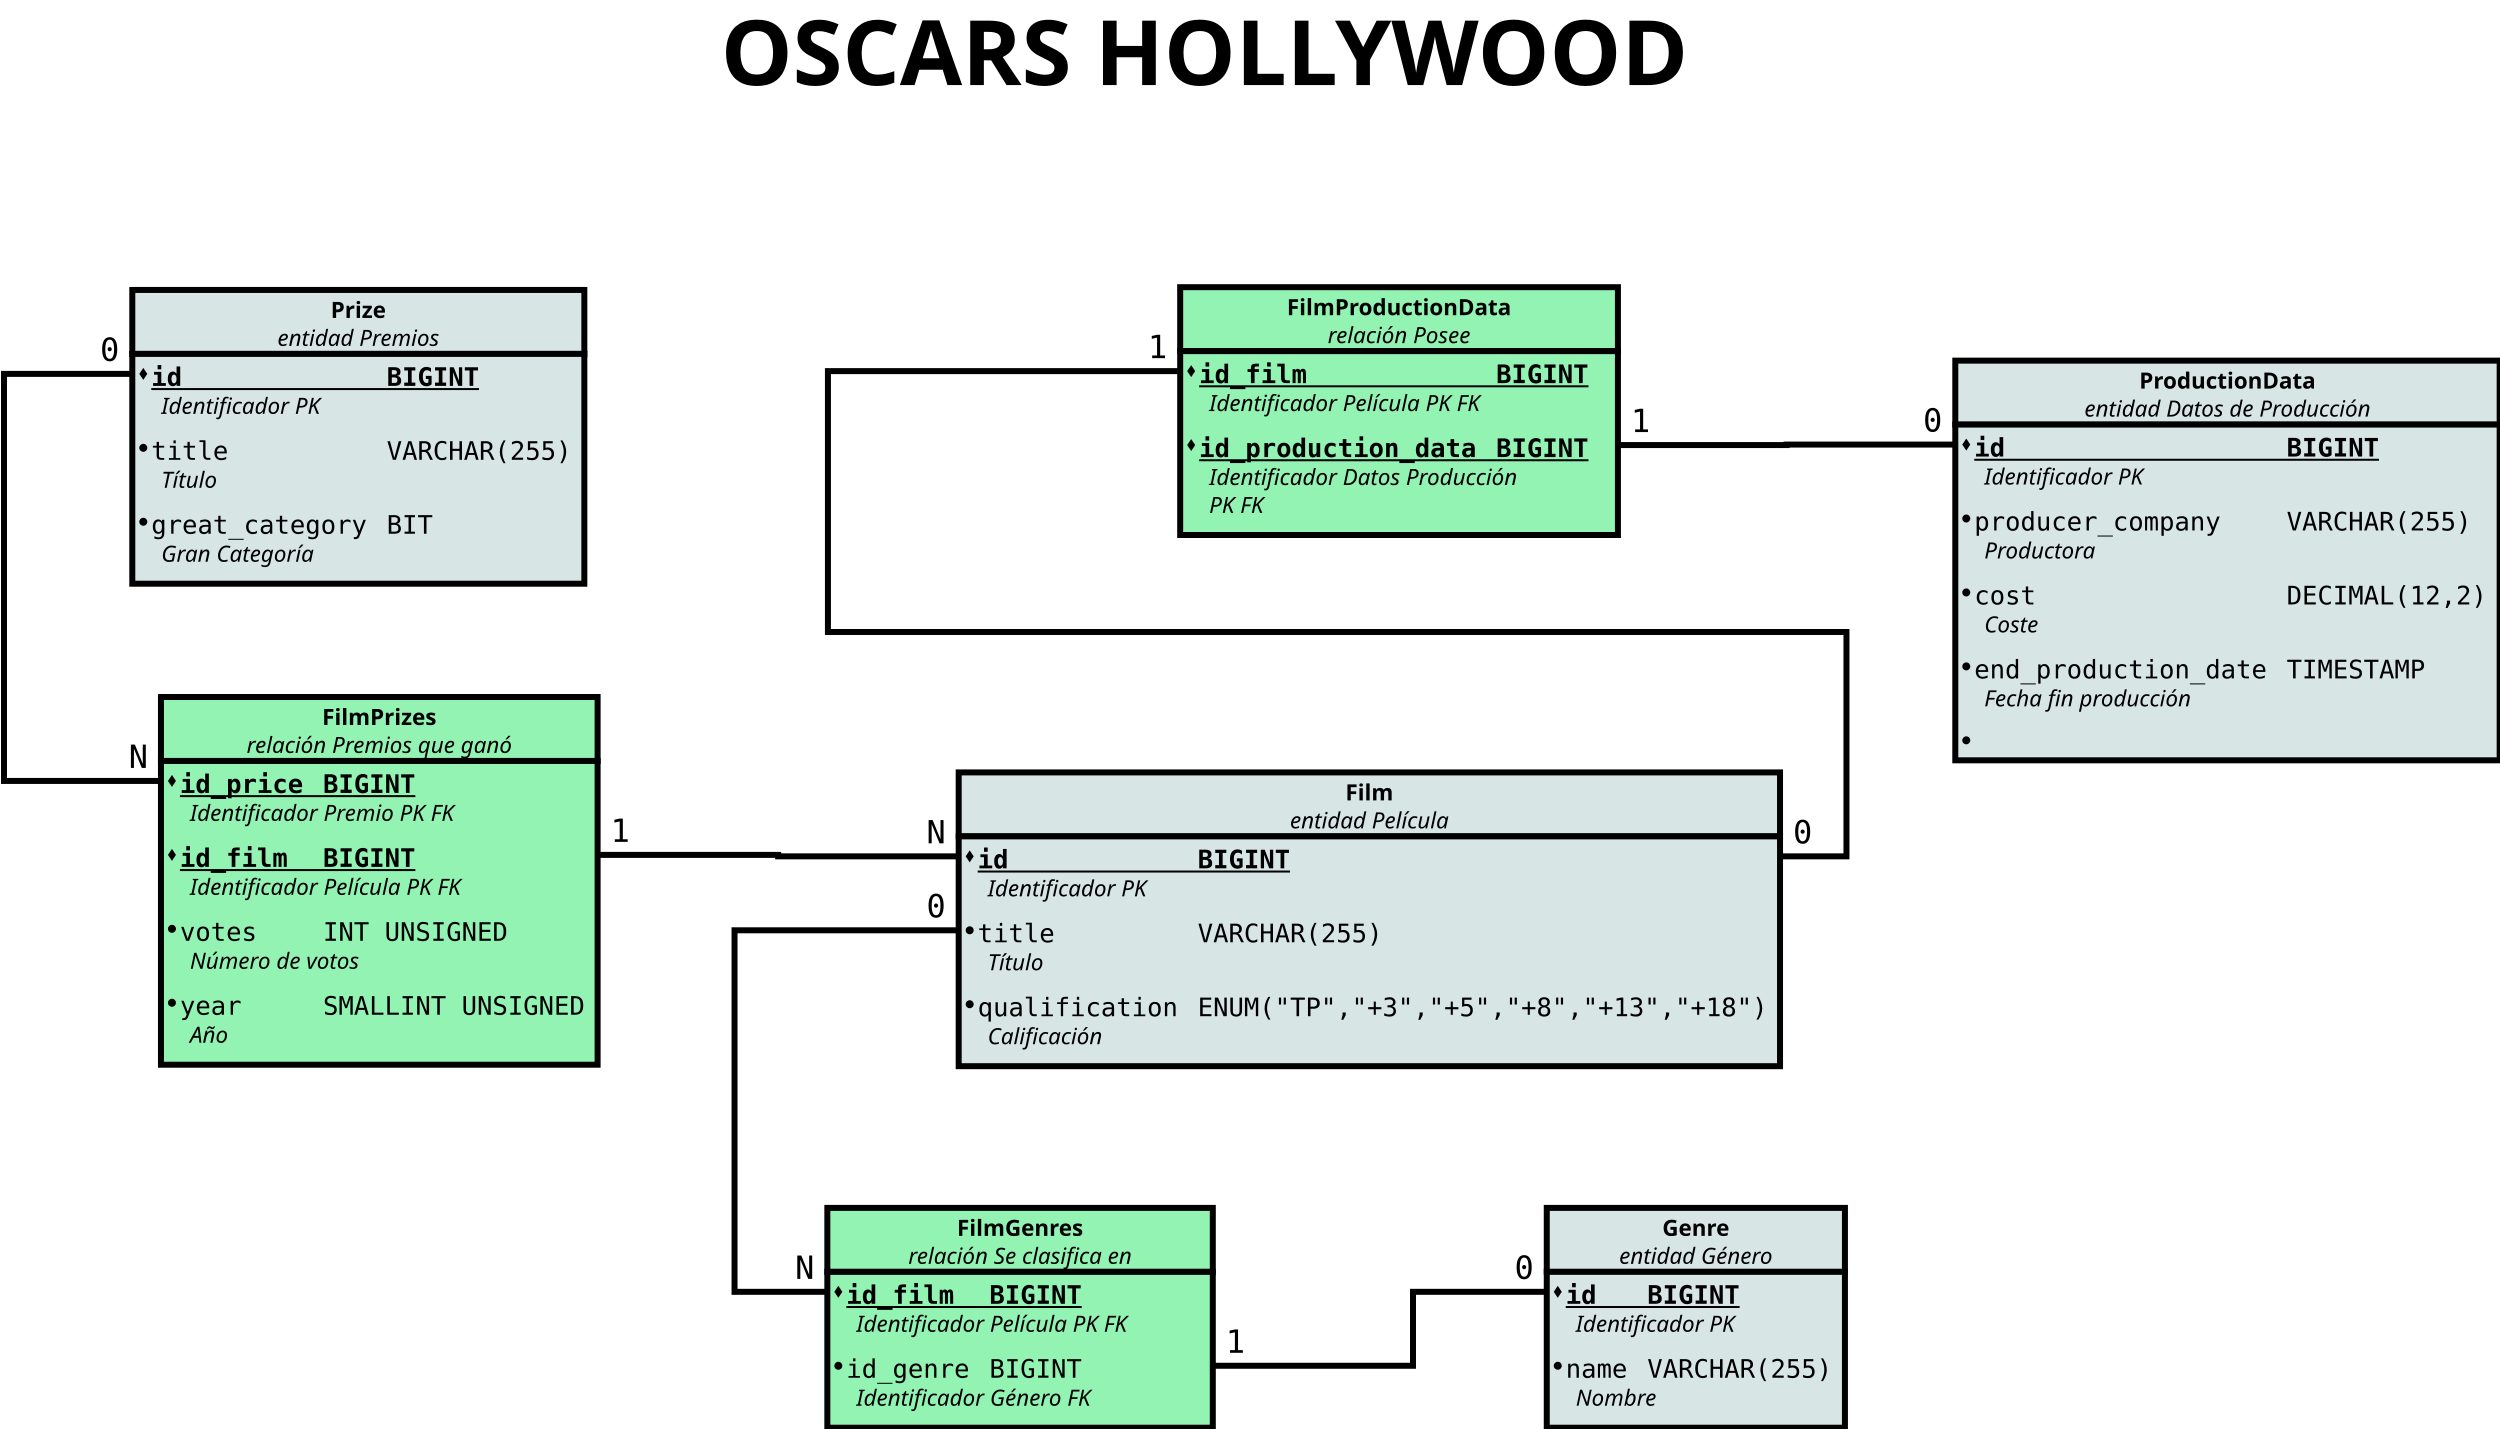
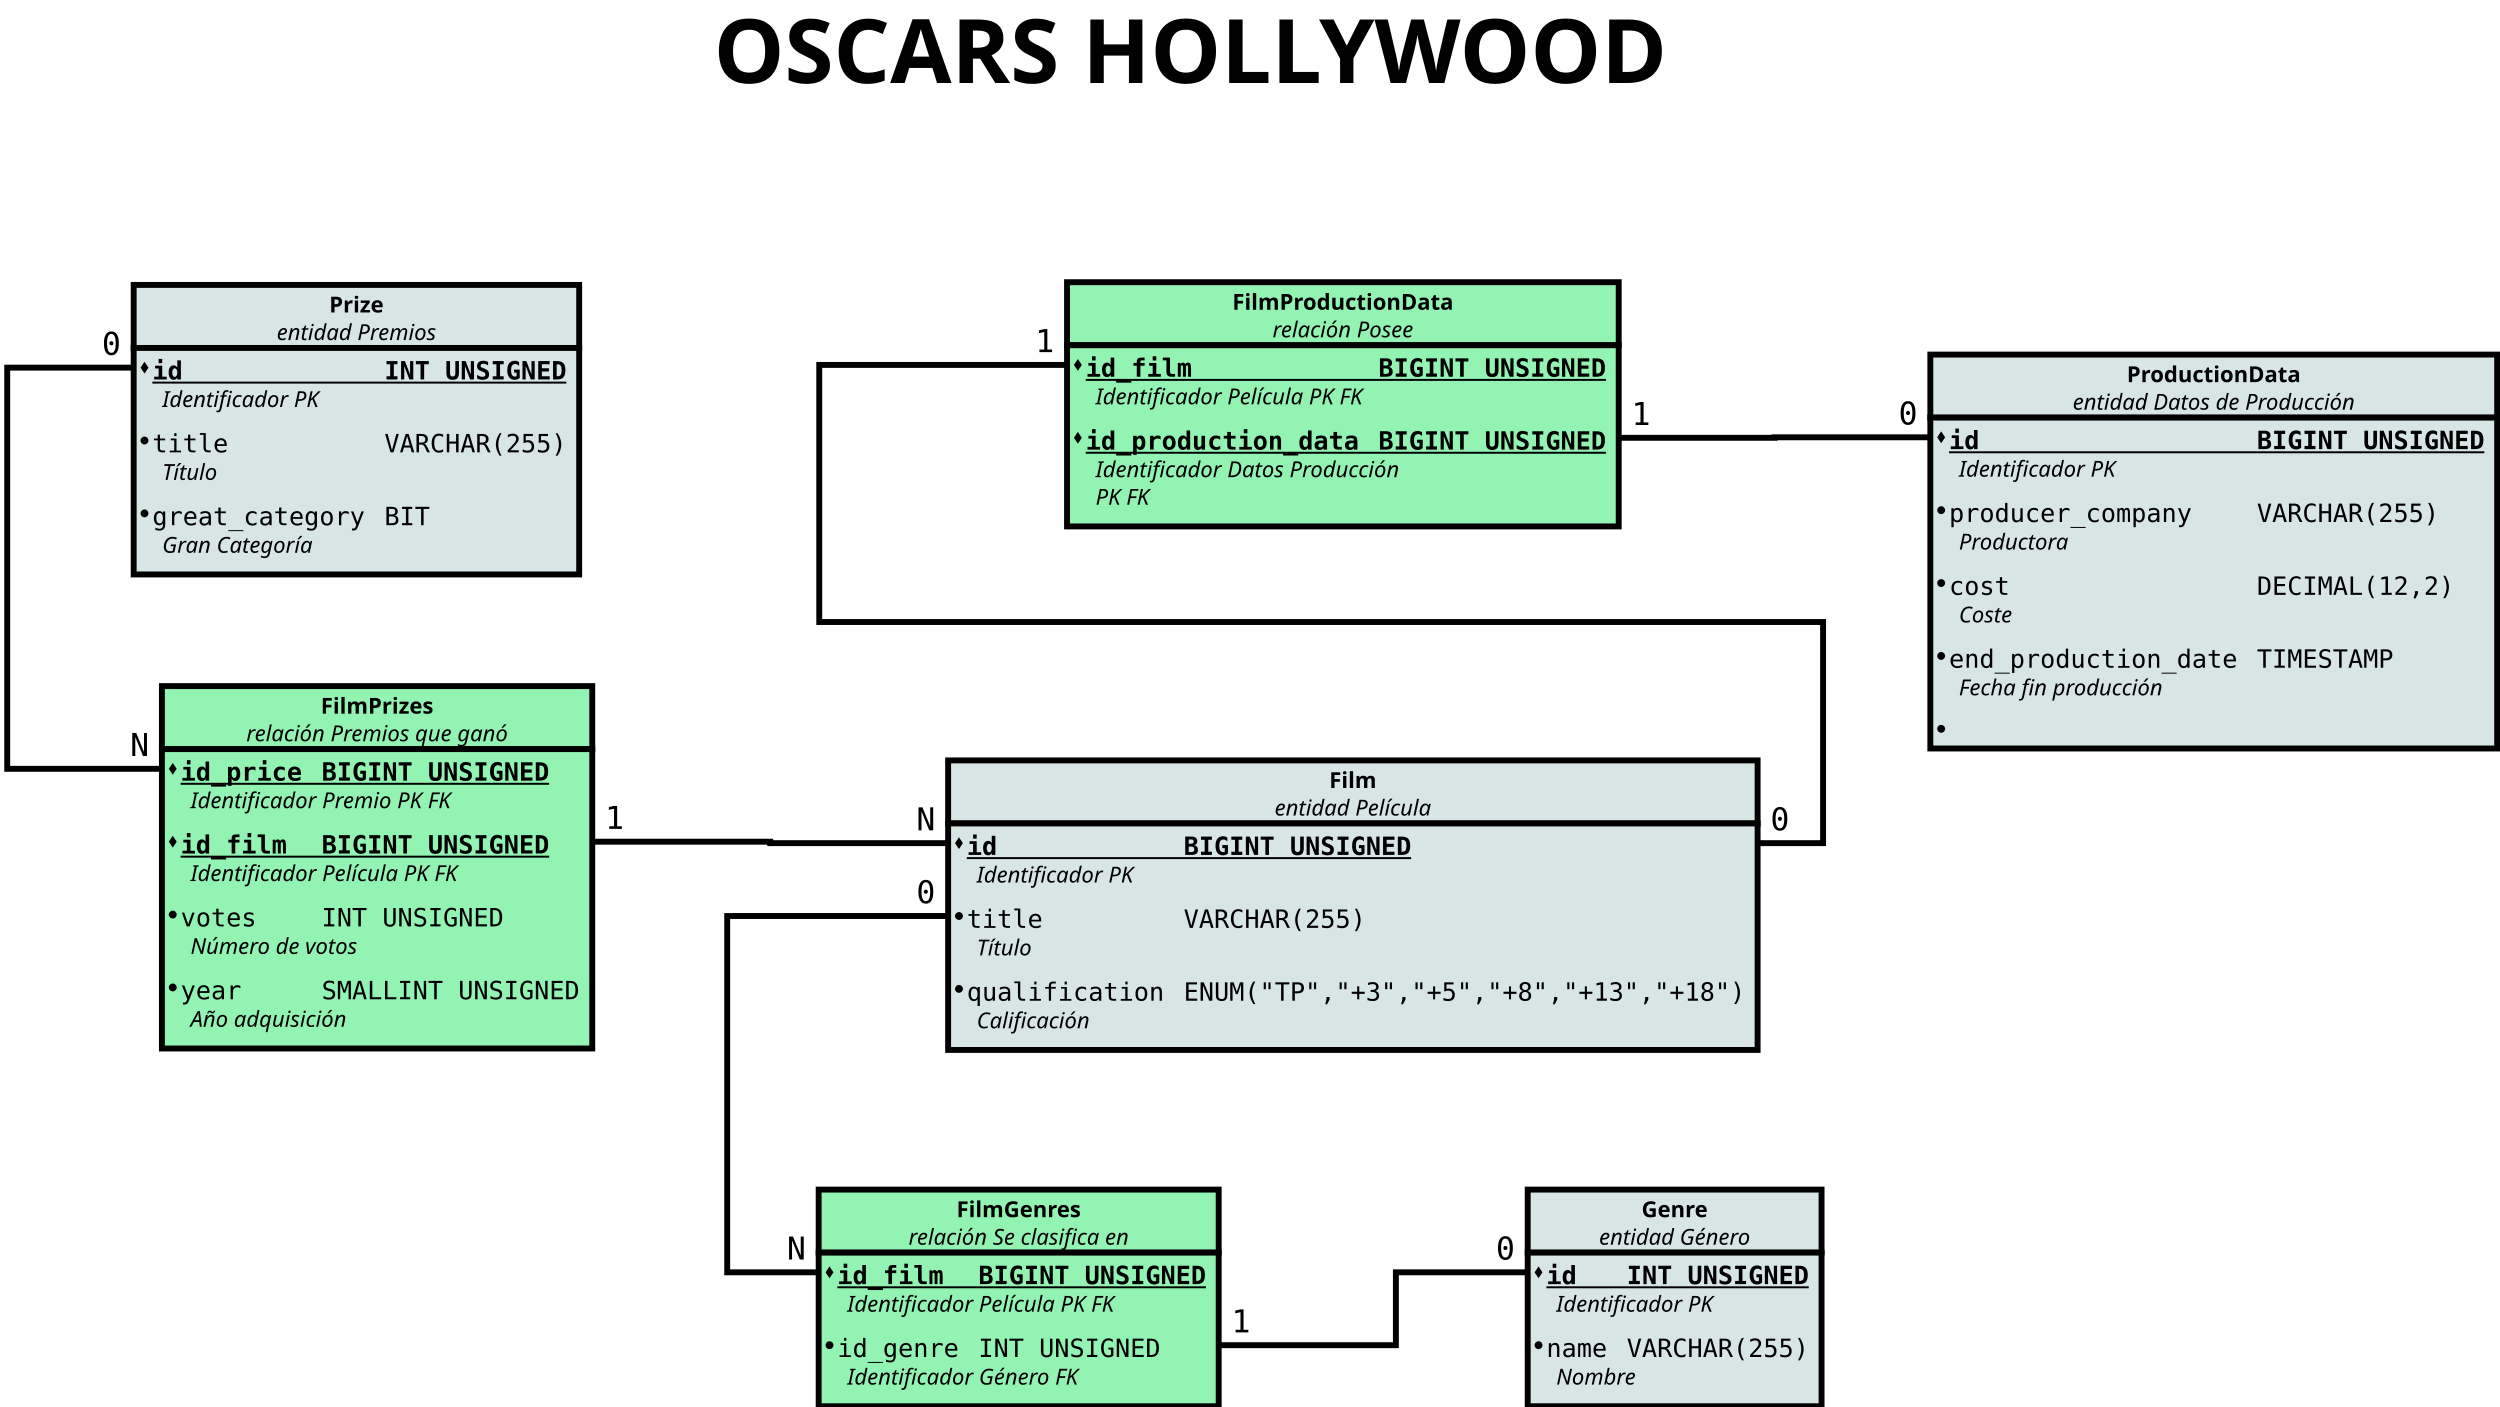
- <svg xmlns="http://www.w3.org/2000/svg" width="63cm" height="36cm" viewBox="126 36 1251 714">
+ <svg xmlns="http://www.w3.org/2000/svg" width="64cm" height="36cm" viewBox="126 36 1266 714">
  <g id="Background">
    <g>
      <rect style="fill: #93f3b3; fill-opacity: 1; stroke-opacity: 1; stroke-width: 3; stroke: #000000" x="206.542" y="384.356" width="218.5" height="32" />
      <text font-size="11.2" style="fill: #000000; fill-opacity: 1; stroke: none;text-anchor:middle;font-family:sans-serif;font-style:normal;font-weight:700" x="315.792" y="398.356">FilmPrizes</text>
      <text font-size="11.2" style="fill: #000000; fill-opacity: 1; stroke: none;text-anchor:middle;font-family:sans-serif;font-style:italic;font-weight:normal" x="315.792" y="412.356">relación Premios que ganó</text>
      <rect style="fill: #93f3b3; fill-opacity: 1; stroke-opacity: 1; stroke-width: 3; stroke: #000000" x="206.542" y="416.356" width="218.5" height="152" />
      <polygon style="fill: #000000; fill-opacity: 1; stroke: none" fill-rule="evenodd" points="210.042,426.356 212.042,429.356 214.042,426.356 212.042,423.356 " />
      <text font-size="12.8" style="fill: #000000; fill-opacity: 1; stroke: none;text-anchor:start;font-family:monospace;font-style:normal;font-weight:700" x="216.042" y="432.356">id_price</text>
-       <text font-size="12.8" style="fill: #000000; fill-opacity: 1; stroke: none;text-anchor:start;font-family:monospace;font-style:normal;font-weight:700" x="287.642" y="432.356">BIGINT</text>
-       <line style="fill: none; stroke-opacity: 1; stroke-width: 1; stroke: #000000" x1="216.042" y1="433.956" x2="333.842" y2="433.956" />
+       <text font-size="12.8" style="fill: #000000; fill-opacity: 1; stroke: none;text-anchor:start;font-family:monospace;font-style:normal;font-weight:700" x="287.642" y="432.356">BIGINT UNSIGNED</text>
+       <line style="fill: none; stroke-opacity: 1; stroke-width: 1; stroke: #000000" x1="216.042" y1="433.956" x2="403.142" y2="433.956" />
      <text font-size="11.2" style="fill: #000000; fill-opacity: 1; stroke: none;text-anchor:start;font-family:sans-serif;font-style:italic;font-weight:normal" x="221.042" y="446.356">Identificador Premio         PK FK</text>
      <polygon style="fill: #000000; fill-opacity: 1; stroke: none" fill-rule="evenodd" points="210.042,463.356 212.042,466.356 214.042,463.356 212.042,460.356 " />
      <text font-size="12.8" style="fill: #000000; fill-opacity: 1; stroke: none;text-anchor:start;font-family:monospace;font-style:normal;font-weight:700" x="216.042" y="469.356">id_film</text>
-       <text font-size="12.8" style="fill: #000000; fill-opacity: 1; stroke: none;text-anchor:start;font-family:monospace;font-style:normal;font-weight:700" x="287.642" y="469.356">BIGINT</text>
-       <line style="fill: none; stroke-opacity: 1; stroke-width: 1; stroke: #000000" x1="216.042" y1="470.956" x2="333.842" y2="470.956" />
+       <text font-size="12.8" style="fill: #000000; fill-opacity: 1; stroke: none;text-anchor:start;font-family:monospace;font-style:normal;font-weight:700" x="287.642" y="469.356">BIGINT UNSIGNED</text>
+       <line style="fill: none; stroke-opacity: 1; stroke-width: 1; stroke: #000000" x1="216.042" y1="470.956" x2="403.142" y2="470.956" />
      <text font-size="11.2" style="fill: #000000; fill-opacity: 1; stroke: none;text-anchor:start;font-family:sans-serif;font-style:italic;font-weight:normal" x="221.042" y="483.356">Identificador Película        PK FK</text>
      <ellipse style="fill: #000000; fill-opacity: 1; stroke: none" cx="212.042" cy="500.356" rx="2" ry="2" />
      <text font-size="12.8" style="fill: #000000; fill-opacity: 1; stroke: none;text-anchor:start;font-family:monospace;font-style:normal;font-weight:normal" x="216.042" y="506.356">votes</text>
      <text font-size="12.8" style="fill: #000000; fill-opacity: 1; stroke: none;text-anchor:start;font-family:monospace;font-style:normal;font-weight:normal" x="287.642" y="506.356">INT UNSIGNED</text>
      <text font-size="11.2" style="fill: #000000; fill-opacity: 1; stroke: none;text-anchor:start;font-family:sans-serif;font-style:italic;font-weight:normal" x="221.042" y="520.356">Número de votos</text>
      <ellipse style="fill: #000000; fill-opacity: 1; stroke: none" cx="212.042" cy="537.356" rx="2" ry="2" />
      <text font-size="12.8" style="fill: #000000; fill-opacity: 1; stroke: none;text-anchor:start;font-family:monospace;font-style:normal;font-weight:normal" x="216.042" y="543.356">year</text>
      <text font-size="12.8" style="fill: #000000; fill-opacity: 1; stroke: none;text-anchor:start;font-family:monospace;font-style:normal;font-weight:normal" x="287.642" y="543.356">SMALLINT UNSIGNED</text>
-       <text font-size="11.2" style="fill: #000000; fill-opacity: 1; stroke: none;text-anchor:start;font-family:sans-serif;font-style:italic;font-weight:normal" x="221.042" y="557.356">Año</text>
+       <text font-size="11.2" style="fill: #000000; fill-opacity: 1; stroke: none;text-anchor:start;font-family:sans-serif;font-style:italic;font-weight:normal" x="221.042" y="557.356">Año adquisición</text>
    </g>
    <g>
      <rect style="fill: #d8e5e5; fill-opacity: 1; stroke-opacity: 1; stroke-width: 3; stroke: #000000" x="605.73" y="422.09" width="411" height="32" />
      <text font-size="11.2" style="fill: #000000; fill-opacity: 1; stroke: none;text-anchor:middle;font-family:sans-serif;font-style:normal;font-weight:700" x="811.23" y="436.09">Film</text>
      <text font-size="11.2" style="fill: #000000; fill-opacity: 1; stroke: none;text-anchor:middle;font-family:sans-serif;font-style:italic;font-weight:normal" x="811.23" y="450.09">entidad Película</text>
      <rect style="fill: #d8e5e5; fill-opacity: 1; stroke-opacity: 1; stroke-width: 3; stroke: #000000" x="605.73" y="454.09" width="411" height="115" />
      <polygon style="fill: #000000; fill-opacity: 1; stroke: none" fill-rule="evenodd" points="609.23,464.09 611.23,467.09 613.23,464.09 611.23,461.09 " />
      <text font-size="12.8" style="fill: #000000; fill-opacity: 1; stroke: none;text-anchor:start;font-family:monospace;font-style:normal;font-weight:700" x="615.23" y="470.09">id</text>
-       <text font-size="12.8" style="fill: #000000; fill-opacity: 1; stroke: none;text-anchor:start;font-family:monospace;font-style:normal;font-weight:700" x="725.33" y="470.09">BIGINT</text>
-       <line style="fill: none; stroke-opacity: 1; stroke-width: 1; stroke: #000000" x1="615.23" y1="471.69" x2="771.53" y2="471.69" />
+       <text font-size="12.8" style="fill: #000000; fill-opacity: 1; stroke: none;text-anchor:start;font-family:monospace;font-style:normal;font-weight:700" x="725.33" y="470.09">BIGINT UNSIGNED</text>
+       <line style="fill: none; stroke-opacity: 1; stroke-width: 1; stroke: #000000" x1="615.23" y1="471.69" x2="840.83" y2="471.69" />
      <text font-size="11.2" style="fill: #000000; fill-opacity: 1; stroke: none;text-anchor:start;font-family:sans-serif;font-style:italic;font-weight:normal" x="620.23" y="484.09">Identificador          PK</text>
      <ellipse style="fill: #000000; fill-opacity: 1; stroke: none" cx="611.23" cy="501.09" rx="2" ry="2" />
      <text font-size="12.8" style="fill: #000000; fill-opacity: 1; stroke: none;text-anchor:start;font-family:monospace;font-style:normal;font-weight:normal" x="615.23" y="507.09">title</text>
      <text font-size="12.8" style="fill: #000000; fill-opacity: 1; stroke: none;text-anchor:start;font-family:monospace;font-style:normal;font-weight:normal" x="725.33" y="507.09">VARCHAR(255)</text>
      <text font-size="11.2" style="fill: #000000; fill-opacity: 1; stroke: none;text-anchor:start;font-family:sans-serif;font-style:italic;font-weight:normal" x="620.23" y="521.09">Título</text>
      <ellipse style="fill: #000000; fill-opacity: 1; stroke: none" cx="611.23" cy="538.09" rx="2" ry="2" />
      <text font-size="12.8" style="fill: #000000; fill-opacity: 1; stroke: none;text-anchor:start;font-family:monospace;font-style:normal;font-weight:normal" x="615.23" y="544.09">qualification</text>
      <text font-size="12.8" style="fill: #000000; fill-opacity: 1; stroke: none;text-anchor:start;font-family:monospace;font-style:normal;font-weight:normal" x="725.33" y="544.09">ENUM("TP","+3","+5","+8","+13","+18")</text>
      <text font-size="11.2" style="fill: #000000; fill-opacity: 1; stroke: none;text-anchor:start;font-family:sans-serif;font-style:italic;font-weight:normal" x="620.23" y="558.09">Calificación</text>
    </g>
    <text font-size="45.156" style="fill: #000000; fill-opacity: 1; stroke: none;text-anchor:start;font-family:sans-serif;font-style:normal;font-weight:700" x="486.706" y="78.148">
      <tspan x="486.706" y="78.148">OSCARS HOLLYWOOD</tspan>
    </text>
    <g>
-       <rect style="fill: #d8e5e5; fill-opacity: 1; stroke-opacity: 1; stroke-width: 3; stroke: #000000" x="1104.43" y="216.034" width="272.4" height="32" />
-       <text font-size="11.2" style="fill: #000000; fill-opacity: 1; stroke: none;text-anchor:middle;font-family:sans-serif;font-style:normal;font-weight:700" x="1240.63" y="230.034">ProductionData</text>
-       <text font-size="11.2" style="fill: #000000; fill-opacity: 1; stroke: none;text-anchor:middle;font-family:sans-serif;font-style:italic;font-weight:normal" x="1240.63" y="244.034">entidad Datos de Producción</text>
-       <rect style="fill: #d8e5e5; fill-opacity: 1; stroke-opacity: 1; stroke-width: 3; stroke: #000000" x="1104.43" y="248.034" width="272.4" height="168" />
+       <rect style="fill: #d8e5e5; fill-opacity: 1; stroke-opacity: 1; stroke-width: 3; stroke: #000000" x="1104.43" y="216.034" width="287.8" height="32" />
+       <text font-size="11.2" style="fill: #000000; fill-opacity: 1; stroke: none;text-anchor:middle;font-family:sans-serif;font-style:normal;font-weight:700" x="1248.33" y="230.034">ProductionData</text>
+       <text font-size="11.2" style="fill: #000000; fill-opacity: 1; stroke: none;text-anchor:middle;font-family:sans-serif;font-style:italic;font-weight:normal" x="1248.33" y="244.034">entidad Datos de Producción</text>
+       <rect style="fill: #d8e5e5; fill-opacity: 1; stroke-opacity: 1; stroke-width: 3; stroke: #000000" x="1104.43" y="248.034" width="287.8" height="168" />
      <polygon style="fill: #000000; fill-opacity: 1; stroke: none" fill-rule="evenodd" points="1107.93,258.034 1109.93,261.034 1111.93,258.034 1109.93,255.034 " />
      <text font-size="12.8" style="fill: #000000; fill-opacity: 1; stroke: none;text-anchor:start;font-family:monospace;font-style:normal;font-weight:700" x="1113.93" y="264.034">id</text>
-       <text font-size="12.8" style="fill: #000000; fill-opacity: 1; stroke: none;text-anchor:start;font-family:monospace;font-style:normal;font-weight:700" x="1270.23" y="264.034">BIGINT</text>
-       <line style="fill: none; stroke-opacity: 1; stroke-width: 1; stroke: #000000" x1="1113.93" y1="265.634" x2="1316.43" y2="265.634" />
+       <text font-size="12.8" style="fill: #000000; fill-opacity: 1; stroke: none;text-anchor:start;font-family:monospace;font-style:normal;font-weight:700" x="1270.23" y="264.034">BIGINT UNSIGNED</text>
+       <line style="fill: none; stroke-opacity: 1; stroke-width: 1; stroke: #000000" x1="1113.93" y1="265.634" x2="1385.73" y2="265.634" />
      <text font-size="11.2" style="fill: #000000; fill-opacity: 1; stroke: none;text-anchor:start;font-family:sans-serif;font-style:italic;font-weight:normal" x="1118.93" y="278.034">Identificador                     PK</text>
      <ellipse style="fill: #000000; fill-opacity: 1; stroke: none" cx="1109.93" cy="295.034" rx="2" ry="2" />
      <text font-size="12.8" style="fill: #000000; fill-opacity: 1; stroke: none;text-anchor:start;font-family:monospace;font-style:normal;font-weight:normal" x="1113.93" y="301.034">producer_company</text>
      <text font-size="12.8" style="fill: #000000; fill-opacity: 1; stroke: none;text-anchor:start;font-family:monospace;font-style:normal;font-weight:normal" x="1270.23" y="301.034">VARCHAR(255)</text>
      <text font-size="11.2" style="fill: #000000; fill-opacity: 1; stroke: none;text-anchor:start;font-family:sans-serif;font-style:italic;font-weight:normal" x="1118.93" y="315.034">Productora</text>
      <ellipse style="fill: #000000; fill-opacity: 1; stroke: none" cx="1109.93" cy="332.034" rx="2" ry="2" />
      <text font-size="12.8" style="fill: #000000; fill-opacity: 1; stroke: none;text-anchor:start;font-family:monospace;font-style:normal;font-weight:normal" x="1113.93" y="338.034">cost</text>
      <text font-size="12.8" style="fill: #000000; fill-opacity: 1; stroke: none;text-anchor:start;font-family:monospace;font-style:normal;font-weight:normal" x="1270.23" y="338.034">DECIMAL(12,2)</text>
      <text font-size="11.2" style="fill: #000000; fill-opacity: 1; stroke: none;text-anchor:start;font-family:sans-serif;font-style:italic;font-weight:normal" x="1118.93" y="352.034">Coste</text>
      <ellipse style="fill: #000000; fill-opacity: 1; stroke: none" cx="1109.93" cy="369.034" rx="2" ry="2" />
      <text font-size="12.8" style="fill: #000000; fill-opacity: 1; stroke: none;text-anchor:start;font-family:monospace;font-style:normal;font-weight:normal" x="1113.93" y="375.034">end_production_date</text>
      <text font-size="12.8" style="fill: #000000; fill-opacity: 1; stroke: none;text-anchor:start;font-family:monospace;font-style:normal;font-weight:normal" x="1270.23" y="375.034">TIMESTAMP</text>
      <text font-size="11.2" style="fill: #000000; fill-opacity: 1; stroke: none;text-anchor:start;font-family:sans-serif;font-style:italic;font-weight:normal" x="1118.93" y="389.034">Fecha fin producción</text>
      <ellipse style="fill: #000000; fill-opacity: 1; stroke: none" cx="1109.93" cy="406.034" rx="2" ry="2" />
    </g>
    <g>
-       <rect style="fill: #93f3b3; fill-opacity: 1; stroke-opacity: 1; stroke-width: 3; stroke: #000000" x="716.562" y="179.281" width="219.05" height="32" />
-       <text font-size="11.2" style="fill: #000000; fill-opacity: 1; stroke: none;text-anchor:middle;font-family:sans-serif;font-style:normal;font-weight:700" x="826.087" y="193.281">FilmProductionData</text>
-       <text font-size="11.2" style="fill: #000000; fill-opacity: 1; stroke: none;text-anchor:middle;font-family:sans-serif;font-style:italic;font-weight:normal" x="826.087" y="207.281">relación Posee</text>
-       <rect style="fill: #93f3b3; fill-opacity: 1; stroke-opacity: 1; stroke-width: 3; stroke: #000000" x="716.562" y="211.281" width="219.05" height="92" />
-       <polygon style="fill: #000000; fill-opacity: 1; stroke: none" fill-rule="evenodd" points="720.062,221.281 722.062,224.281 724.062,221.281 722.062,218.281 " />
-       <text font-size="12.8" style="fill: #000000; fill-opacity: 1; stroke: none;text-anchor:start;font-family:monospace;font-style:normal;font-weight:700" x="726.062" y="227.281">id_film</text>
-       <text font-size="12.8" style="fill: #000000; fill-opacity: 1; stroke: none;text-anchor:start;font-family:monospace;font-style:normal;font-weight:700" x="874.662" y="227.281">BIGINT</text>
-       <line style="fill: none; stroke-opacity: 1; stroke-width: 1; stroke: #000000" x1="726.062" y1="228.881" x2="920.862" y2="228.881" />
-       <text font-size="11.2" style="fill: #000000; fill-opacity: 1; stroke: none;text-anchor:start;font-family:sans-serif;font-style:italic;font-weight:normal" x="731.062" y="241.281">Identificador Película          PK FK</text>
-       <polygon style="fill: #000000; fill-opacity: 1; stroke: none" fill-rule="evenodd" points="720.062,258.281 722.062,261.281 724.062,258.281 722.062,255.281 " />
-       <text font-size="12.8" style="fill: #000000; fill-opacity: 1; stroke: none;text-anchor:start;font-family:monospace;font-style:normal;font-weight:700" x="726.062" y="264.281">id_production_data</text>
-       <text font-size="12.8" style="fill: #000000; fill-opacity: 1; stroke: none;text-anchor:start;font-family:monospace;font-style:normal;font-weight:700" x="874.662" y="264.281">BIGINT</text>
-       <line style="fill: none; stroke-opacity: 1; stroke-width: 1; stroke: #000000" x1="726.062" y1="265.881" x2="920.862" y2="265.881" />
-       <text font-size="11.2" style="fill: #000000; fill-opacity: 1; stroke: none;text-anchor:start;font-family:sans-serif;font-style:italic;font-weight:normal" x="731.062" y="278.281">Identificador Datos Producción         </text>
-       <text font-size="11.2" style="fill: #000000; fill-opacity: 1; stroke: none;text-anchor:start;font-family:sans-serif;font-style:italic;font-weight:normal" x="731.062" y="292.281">PK FK</text>
+       <rect style="fill: #93f3b3; fill-opacity: 1; stroke-opacity: 1; stroke-width: 3; stroke: #000000" x="666.108" y="179.281" width="280.1" height="32" />
+       <text font-size="11.2" style="fill: #000000; fill-opacity: 1; stroke: none;text-anchor:middle;font-family:sans-serif;font-style:normal;font-weight:700" x="806.158" y="193.281">FilmProductionData</text>
+       <text font-size="11.2" style="fill: #000000; fill-opacity: 1; stroke: none;text-anchor:middle;font-family:sans-serif;font-style:italic;font-weight:normal" x="806.158" y="207.281">relación Posee</text>
+       <rect style="fill: #93f3b3; fill-opacity: 1; stroke-opacity: 1; stroke-width: 3; stroke: #000000" x="666.108" y="211.281" width="280.1" height="92" />
+       <polygon style="fill: #000000; fill-opacity: 1; stroke: none" fill-rule="evenodd" points="669.608,221.281 671.608,224.281 673.608,221.281 671.608,218.281 " />
+       <text font-size="12.8" style="fill: #000000; fill-opacity: 1; stroke: none;text-anchor:start;font-family:monospace;font-style:normal;font-weight:700" x="675.608" y="227.281">id_film</text>
+       <text font-size="12.8" style="fill: #000000; fill-opacity: 1; stroke: none;text-anchor:start;font-family:monospace;font-style:normal;font-weight:700" x="824.208" y="227.281">BIGINT UNSIGNED</text>
+       <line style="fill: none; stroke-opacity: 1; stroke-width: 1; stroke: #000000" x1="675.608" y1="228.881" x2="939.708" y2="228.881" />
+       <text font-size="11.2" style="fill: #000000; fill-opacity: 1; stroke: none;text-anchor:start;font-family:sans-serif;font-style:italic;font-weight:normal" x="680.608" y="241.281">Identificador Película          PK FK</text>
+       <polygon style="fill: #000000; fill-opacity: 1; stroke: none" fill-rule="evenodd" points="669.608,258.281 671.608,261.281 673.608,258.281 671.608,255.281 " />
+       <text font-size="12.8" style="fill: #000000; fill-opacity: 1; stroke: none;text-anchor:start;font-family:monospace;font-style:normal;font-weight:700" x="675.608" y="264.281">id_production_data</text>
+       <text font-size="12.8" style="fill: #000000; fill-opacity: 1; stroke: none;text-anchor:start;font-family:monospace;font-style:normal;font-weight:700" x="824.208" y="264.281">BIGINT UNSIGNED</text>
+       <line style="fill: none; stroke-opacity: 1; stroke-width: 1; stroke: #000000" x1="675.608" y1="265.881" x2="939.708" y2="265.881" />
+       <text font-size="11.2" style="fill: #000000; fill-opacity: 1; stroke: none;text-anchor:start;font-family:sans-serif;font-style:italic;font-weight:normal" x="680.608" y="278.281">Identificador Datos Producción         </text>
+       <text font-size="11.2" style="fill: #000000; fill-opacity: 1; stroke: none;text-anchor:start;font-family:sans-serif;font-style:italic;font-weight:normal" x="680.608" y="292.281">PK FK</text>
    </g>
    <g>
-       <polyline style="fill: none; stroke-opacity: 1; stroke-width: 3; stroke: #000000" points="1016.73,464.09 1049.97,464.09 1049.97,351.818 540.296,351.818 540.296,221.28 716.562,221.28 " />
+       <polyline style="fill: none; stroke-opacity: 1; stroke-width: 3; stroke: #000000" points="1016.73,464.09 1049.97,464.09 1049.97,351.818 540.296,351.818 540.296,221.281 666.108,221.281 " />
      <text font-size="16" style="fill: #000000; fill-opacity: 1; stroke: none;text-anchor:start;font-family:monospace;font-style:normal;font-weight:normal" x="1023.23" y="457.59">0</text>
-       <text font-size="16" style="fill: #000000; fill-opacity: 1; stroke: none;text-anchor:end;font-family:monospace;font-style:normal;font-weight:normal" x="710.062" y="214.78">1</text>
+       <text font-size="16" style="fill: #000000; fill-opacity: 1; stroke: none;text-anchor:end;font-family:monospace;font-style:normal;font-weight:normal" x="659.608" y="214.781">1</text>
    </g>
    <g>
-       <polyline style="fill: none; stroke-opacity: 1; stroke-width: 3; stroke: #000000" points="935.612,258.281 1020.02,258.281 1020.02,258.034 1104.43,258.034 " />
-       <text font-size="16" style="fill: #000000; fill-opacity: 1; stroke: none;text-anchor:start;font-family:monospace;font-style:normal;font-weight:normal" x="942.112" y="251.781">1</text>
+       <polyline style="fill: none; stroke-opacity: 1; stroke-width: 3; stroke: #000000" points="946.208,258.281 1025.32,258.281 1025.32,258.034 1104.43,258.034 " />
+       <text font-size="16" style="fill: #000000; fill-opacity: 1; stroke: none;text-anchor:start;font-family:monospace;font-style:normal;font-weight:normal" x="952.708" y="251.781">1</text>
      <text font-size="16" style="fill: #000000; fill-opacity: 1; stroke: none;text-anchor:end;font-family:monospace;font-style:normal;font-weight:normal" x="1097.93" y="251.534">0</text>
    </g>
    <g>
      <rect style="fill: #d8e5e5; fill-opacity: 1; stroke-opacity: 1; stroke-width: 3; stroke: #000000" x="192.204" y="180.663" width="226.2" height="32" />
      <text font-size="11.2" style="fill: #000000; fill-opacity: 1; stroke: none;text-anchor:middle;font-family:sans-serif;font-style:normal;font-weight:700" x="305.304" y="194.663">Prize</text>
      <text font-size="11.2" style="fill: #000000; fill-opacity: 1; stroke: none;text-anchor:middle;font-family:sans-serif;font-style:italic;font-weight:normal" x="305.304" y="208.663">entidad Premios</text>
      <rect style="fill: #d8e5e5; fill-opacity: 1; stroke-opacity: 1; stroke-width: 3; stroke: #000000" x="192.204" y="212.663" width="226.2" height="115" />
      <polygon style="fill: #000000; fill-opacity: 1; stroke: none" fill-rule="evenodd" points="195.704,222.663 197.704,225.663 199.704,222.663 197.704,219.663 " />
      <text font-size="12.8" style="fill: #000000; fill-opacity: 1; stroke: none;text-anchor:start;font-family:monospace;font-style:normal;font-weight:700" x="201.704" y="228.663">id</text>
-       <text font-size="12.8" style="fill: #000000; fill-opacity: 1; stroke: none;text-anchor:start;font-family:monospace;font-style:normal;font-weight:700" x="319.504" y="228.663">BIGINT</text>
-       <line style="fill: none; stroke-opacity: 1; stroke-width: 1; stroke: #000000" x1="201.704" y1="230.263" x2="365.704" y2="230.263" />
+       <text font-size="12.8" style="fill: #000000; fill-opacity: 1; stroke: none;text-anchor:start;font-family:monospace;font-style:normal;font-weight:700" x="319.504" y="228.663">INT UNSIGNED</text>
+       <line style="fill: none; stroke-opacity: 1; stroke-width: 1; stroke: #000000" x1="201.704" y1="230.263" x2="411.904" y2="230.263" />
      <text font-size="11.2" style="fill: #000000; fill-opacity: 1; stroke: none;text-anchor:start;font-family:sans-serif;font-style:italic;font-weight:normal" x="206.704" y="242.663">Identificador              PK</text>
      <ellipse style="fill: #000000; fill-opacity: 1; stroke: none" cx="197.704" cy="259.663" rx="2" ry="2" />
      <text font-size="12.8" style="fill: #000000; fill-opacity: 1; stroke: none;text-anchor:start;font-family:monospace;font-style:normal;font-weight:normal" x="201.704" y="265.663">title</text>
      <text font-size="12.8" style="fill: #000000; fill-opacity: 1; stroke: none;text-anchor:start;font-family:monospace;font-style:normal;font-weight:normal" x="319.504" y="265.663">VARCHAR(255)</text>
      <text font-size="11.2" style="fill: #000000; fill-opacity: 1; stroke: none;text-anchor:start;font-family:sans-serif;font-style:italic;font-weight:normal" x="206.704" y="279.663">Título</text>
      <ellipse style="fill: #000000; fill-opacity: 1; stroke: none" cx="197.704" cy="296.663" rx="2" ry="2" />
      <text font-size="12.8" style="fill: #000000; fill-opacity: 1; stroke: none;text-anchor:start;font-family:monospace;font-style:normal;font-weight:normal" x="201.704" y="302.663">great_category</text>
      <text font-size="12.8" style="fill: #000000; fill-opacity: 1; stroke: none;text-anchor:start;font-family:monospace;font-style:normal;font-weight:normal" x="319.504" y="302.663">BIT</text>
      <text font-size="11.2" style="fill: #000000; fill-opacity: 1; stroke: none;text-anchor:start;font-family:sans-serif;font-style:italic;font-weight:normal" x="206.704" y="316.663">Gran Categoría</text>
    </g>
    <g>
      <polyline style="fill: none; stroke-opacity: 1; stroke-width: 3; stroke: #000000" points="192.204,222.662 128,222.662 128,426.356 206.542,426.356 " />
      <text font-size="16" style="fill: #000000; fill-opacity: 1; stroke: none;text-anchor:end;font-family:monospace;font-style:normal;font-weight:normal" x="185.704" y="216.162">0</text>
      <text font-size="16" style="fill: #000000; fill-opacity: 1; stroke: none;text-anchor:end;font-family:monospace;font-style:normal;font-weight:normal" x="200.042" y="419.856">N</text>
    </g>
    <g>
      <polyline style="fill: none; stroke-opacity: 1; stroke-width: 3; stroke: #000000" points="425.042,463.356 515.386,463.356 515.386,464.09 605.73,464.09 " />
      <text font-size="16" style="fill: #000000; fill-opacity: 1; stroke: none;text-anchor:start;font-family:monospace;font-style:normal;font-weight:normal" x="431.542" y="456.856">1</text>
      <text font-size="16" style="fill: #000000; fill-opacity: 1; stroke: none;text-anchor:end;font-family:monospace;font-style:normal;font-weight:normal" x="599.23" y="457.59">N</text>
    </g>
    <g>
      <rect style="fill: #d8e5e5; fill-opacity: 1; stroke-opacity: 1; stroke-width: 3; stroke: #000000" x="900" y="640" width="149.2" height="32" />
      <text font-size="11.2" style="fill: #000000; fill-opacity: 1; stroke: none;text-anchor:middle;font-family:sans-serif;font-style:normal;font-weight:700" x="974.6" y="654">Genre</text>
      <text font-size="11.2" style="fill: #000000; fill-opacity: 1; stroke: none;text-anchor:middle;font-family:sans-serif;font-style:italic;font-weight:normal" x="974.6" y="668">entidad Género</text>
      <rect style="fill: #d8e5e5; fill-opacity: 1; stroke-opacity: 1; stroke-width: 3; stroke: #000000" x="900" y="672" width="149.2" height="78" />
      <polygon style="fill: #000000; fill-opacity: 1; stroke: none" fill-rule="evenodd" points="903.5,682 905.5,685 907.5,682 905.5,679 " />
      <text font-size="12.8" style="fill: #000000; fill-opacity: 1; stroke: none;text-anchor:start;font-family:monospace;font-style:normal;font-weight:700" x="909.5" y="688">id</text>
-       <text font-size="12.8" style="fill: #000000; fill-opacity: 1; stroke: none;text-anchor:start;font-family:monospace;font-style:normal;font-weight:700" x="950.3" y="688">BIGINT</text>
-       <line style="fill: none; stroke-opacity: 1; stroke-width: 1; stroke: #000000" x1="909.5" y1="689.6" x2="996.5" y2="689.6" />
+       <text font-size="12.8" style="fill: #000000; fill-opacity: 1; stroke: none;text-anchor:start;font-family:monospace;font-style:normal;font-weight:700" x="950.3" y="688">INT UNSIGNED</text>
+       <line style="fill: none; stroke-opacity: 1; stroke-width: 1; stroke: #000000" x1="909.5" y1="689.6" x2="1042.7" y2="689.6" />
      <text font-size="11.2" style="fill: #000000; fill-opacity: 1; stroke: none;text-anchor:start;font-family:sans-serif;font-style:italic;font-weight:normal" x="914.5" y="702">Identificador          PK</text>
      <ellipse style="fill: #000000; fill-opacity: 1; stroke: none" cx="905.5" cy="719" rx="2" ry="2" />
      <text font-size="12.8" style="fill: #000000; fill-opacity: 1; stroke: none;text-anchor:start;font-family:monospace;font-style:normal;font-weight:normal" x="909.5" y="725">name</text>
      <text font-size="12.8" style="fill: #000000; fill-opacity: 1; stroke: none;text-anchor:start;font-family:monospace;font-style:normal;font-weight:normal" x="950.3" y="725">VARCHAR(255)</text>
      <text font-size="11.2" style="fill: #000000; fill-opacity: 1; stroke: none;text-anchor:start;font-family:sans-serif;font-style:italic;font-weight:normal" x="914.5" y="739">Nombre</text>
    </g>
    <g>
-       <rect style="fill: #93f3b3; fill-opacity: 1; stroke-opacity: 1; stroke-width: 3; stroke: #000000" x="540" y="640" width="192.888" height="32" />
-       <text font-size="11.2" style="fill: #000000; fill-opacity: 1; stroke: none;text-anchor:middle;font-family:sans-serif;font-style:normal;font-weight:700" x="636.444" y="654">FilmGenres</text>
-       <text font-size="11.2" style="fill: #000000; fill-opacity: 1; stroke: none;text-anchor:middle;font-family:sans-serif;font-style:italic;font-weight:normal" x="636.444" y="668">relación Se clasifica en</text>
-       <rect style="fill: #93f3b3; fill-opacity: 1; stroke-opacity: 1; stroke-width: 3; stroke: #000000" x="540" y="672" width="192.888" height="78" />
+       <rect style="fill: #93f3b3; fill-opacity: 1; stroke-opacity: 1; stroke-width: 3; stroke: #000000" x="540" y="640" width="203.1" height="32" />
+       <text font-size="11.2" style="fill: #000000; fill-opacity: 1; stroke: none;text-anchor:middle;font-family:sans-serif;font-style:normal;font-weight:700" x="641.55" y="654">FilmGenres</text>
+       <text font-size="11.2" style="fill: #000000; fill-opacity: 1; stroke: none;text-anchor:middle;font-family:sans-serif;font-style:italic;font-weight:normal" x="641.55" y="668">relación Se clasifica en</text>
+       <rect style="fill: #93f3b3; fill-opacity: 1; stroke-opacity: 1; stroke-width: 3; stroke: #000000" x="540" y="672" width="203.1" height="78" />
      <polygon style="fill: #000000; fill-opacity: 1; stroke: none" fill-rule="evenodd" points="543.5,682 545.5,685 547.5,682 545.5,679 " />
      <text font-size="12.8" style="fill: #000000; fill-opacity: 1; stroke: none;text-anchor:start;font-family:monospace;font-style:normal;font-weight:700" x="549.5" y="688">id_film</text>
-       <text font-size="12.8" style="fill: #000000; fill-opacity: 1; stroke: none;text-anchor:start;font-family:monospace;font-style:normal;font-weight:700" x="621.1" y="688">BIGINT</text>
-       <line style="fill: none; stroke-opacity: 1; stroke-width: 1; stroke: #000000" x1="549.5" y1="689.6" x2="667.3" y2="689.6" />
+       <text font-size="12.8" style="fill: #000000; fill-opacity: 1; stroke: none;text-anchor:start;font-family:monospace;font-style:normal;font-weight:700" x="621.1" y="688">BIGINT UNSIGNED</text>
+       <line style="fill: none; stroke-opacity: 1; stroke-width: 1; stroke: #000000" x1="549.5" y1="689.6" x2="736.6" y2="689.6" />
      <text font-size="11.2" style="fill: #000000; fill-opacity: 1; stroke: none;text-anchor:start;font-family:sans-serif;font-style:italic;font-weight:normal" x="554.5" y="702">Identificador Película        PK FK</text>
      <ellipse style="fill: #000000; fill-opacity: 1; stroke: none" cx="545.5" cy="719" rx="2" ry="2" />
      <text font-size="12.8" style="fill: #000000; fill-opacity: 1; stroke: none;text-anchor:start;font-family:monospace;font-style:normal;font-weight:normal" x="549.5" y="725">id_genre</text>
-       <text font-size="12.8" style="fill: #000000; fill-opacity: 1; stroke: none;text-anchor:start;font-family:monospace;font-style:normal;font-weight:normal" x="621.1" y="725">BIGINT</text>
+       <text font-size="12.8" style="fill: #000000; fill-opacity: 1; stroke: none;text-anchor:start;font-family:monospace;font-style:normal;font-weight:normal" x="621.1" y="725">INT UNSIGNED</text>
      <text font-size="11.2" style="fill: #000000; fill-opacity: 1; stroke: none;text-anchor:start;font-family:sans-serif;font-style:italic;font-weight:normal" x="554.5" y="739">Identificador Género         FK</text>
    </g>
    <g>
      <polyline style="fill: none; stroke-opacity: 1; stroke-width: 3; stroke: #000000" points="540,682 493.56,682 493.56,501.09 605.73,501.09 " />
      <text font-size="16" style="fill: #000000; fill-opacity: 1; stroke: none;text-anchor:end;font-family:monospace;font-style:normal;font-weight:normal" x="533.5" y="675.5">N</text>
      <text font-size="16" style="fill: #000000; fill-opacity: 1; stroke: none;text-anchor:end;font-family:monospace;font-style:normal;font-weight:normal" x="599.23" y="494.59">0</text>
    </g>
    <g>
-       <polyline style="fill: none; stroke-opacity: 1; stroke-width: 3; stroke: #000000" points="732.888,719 833.068,719 833.068,682 900,682 " />
-       <text font-size="16" style="fill: #000000; fill-opacity: 1; stroke: none;text-anchor:start;font-family:monospace;font-style:normal;font-weight:normal" x="739.388" y="712.5">1</text>
+       <polyline style="fill: none; stroke-opacity: 1; stroke-width: 3; stroke: #000000" points="743.1,719 833.068,719 833.068,682 900,682 " />
+       <text font-size="16" style="fill: #000000; fill-opacity: 1; stroke: none;text-anchor:start;font-family:monospace;font-style:normal;font-weight:normal" x="749.6" y="712.5">1</text>
      <text font-size="16" style="fill: #000000; fill-opacity: 1; stroke: none;text-anchor:end;font-family:monospace;font-style:normal;font-weight:normal" x="893.5" y="675.5">0</text>
    </g>
  </g>
</svg>
